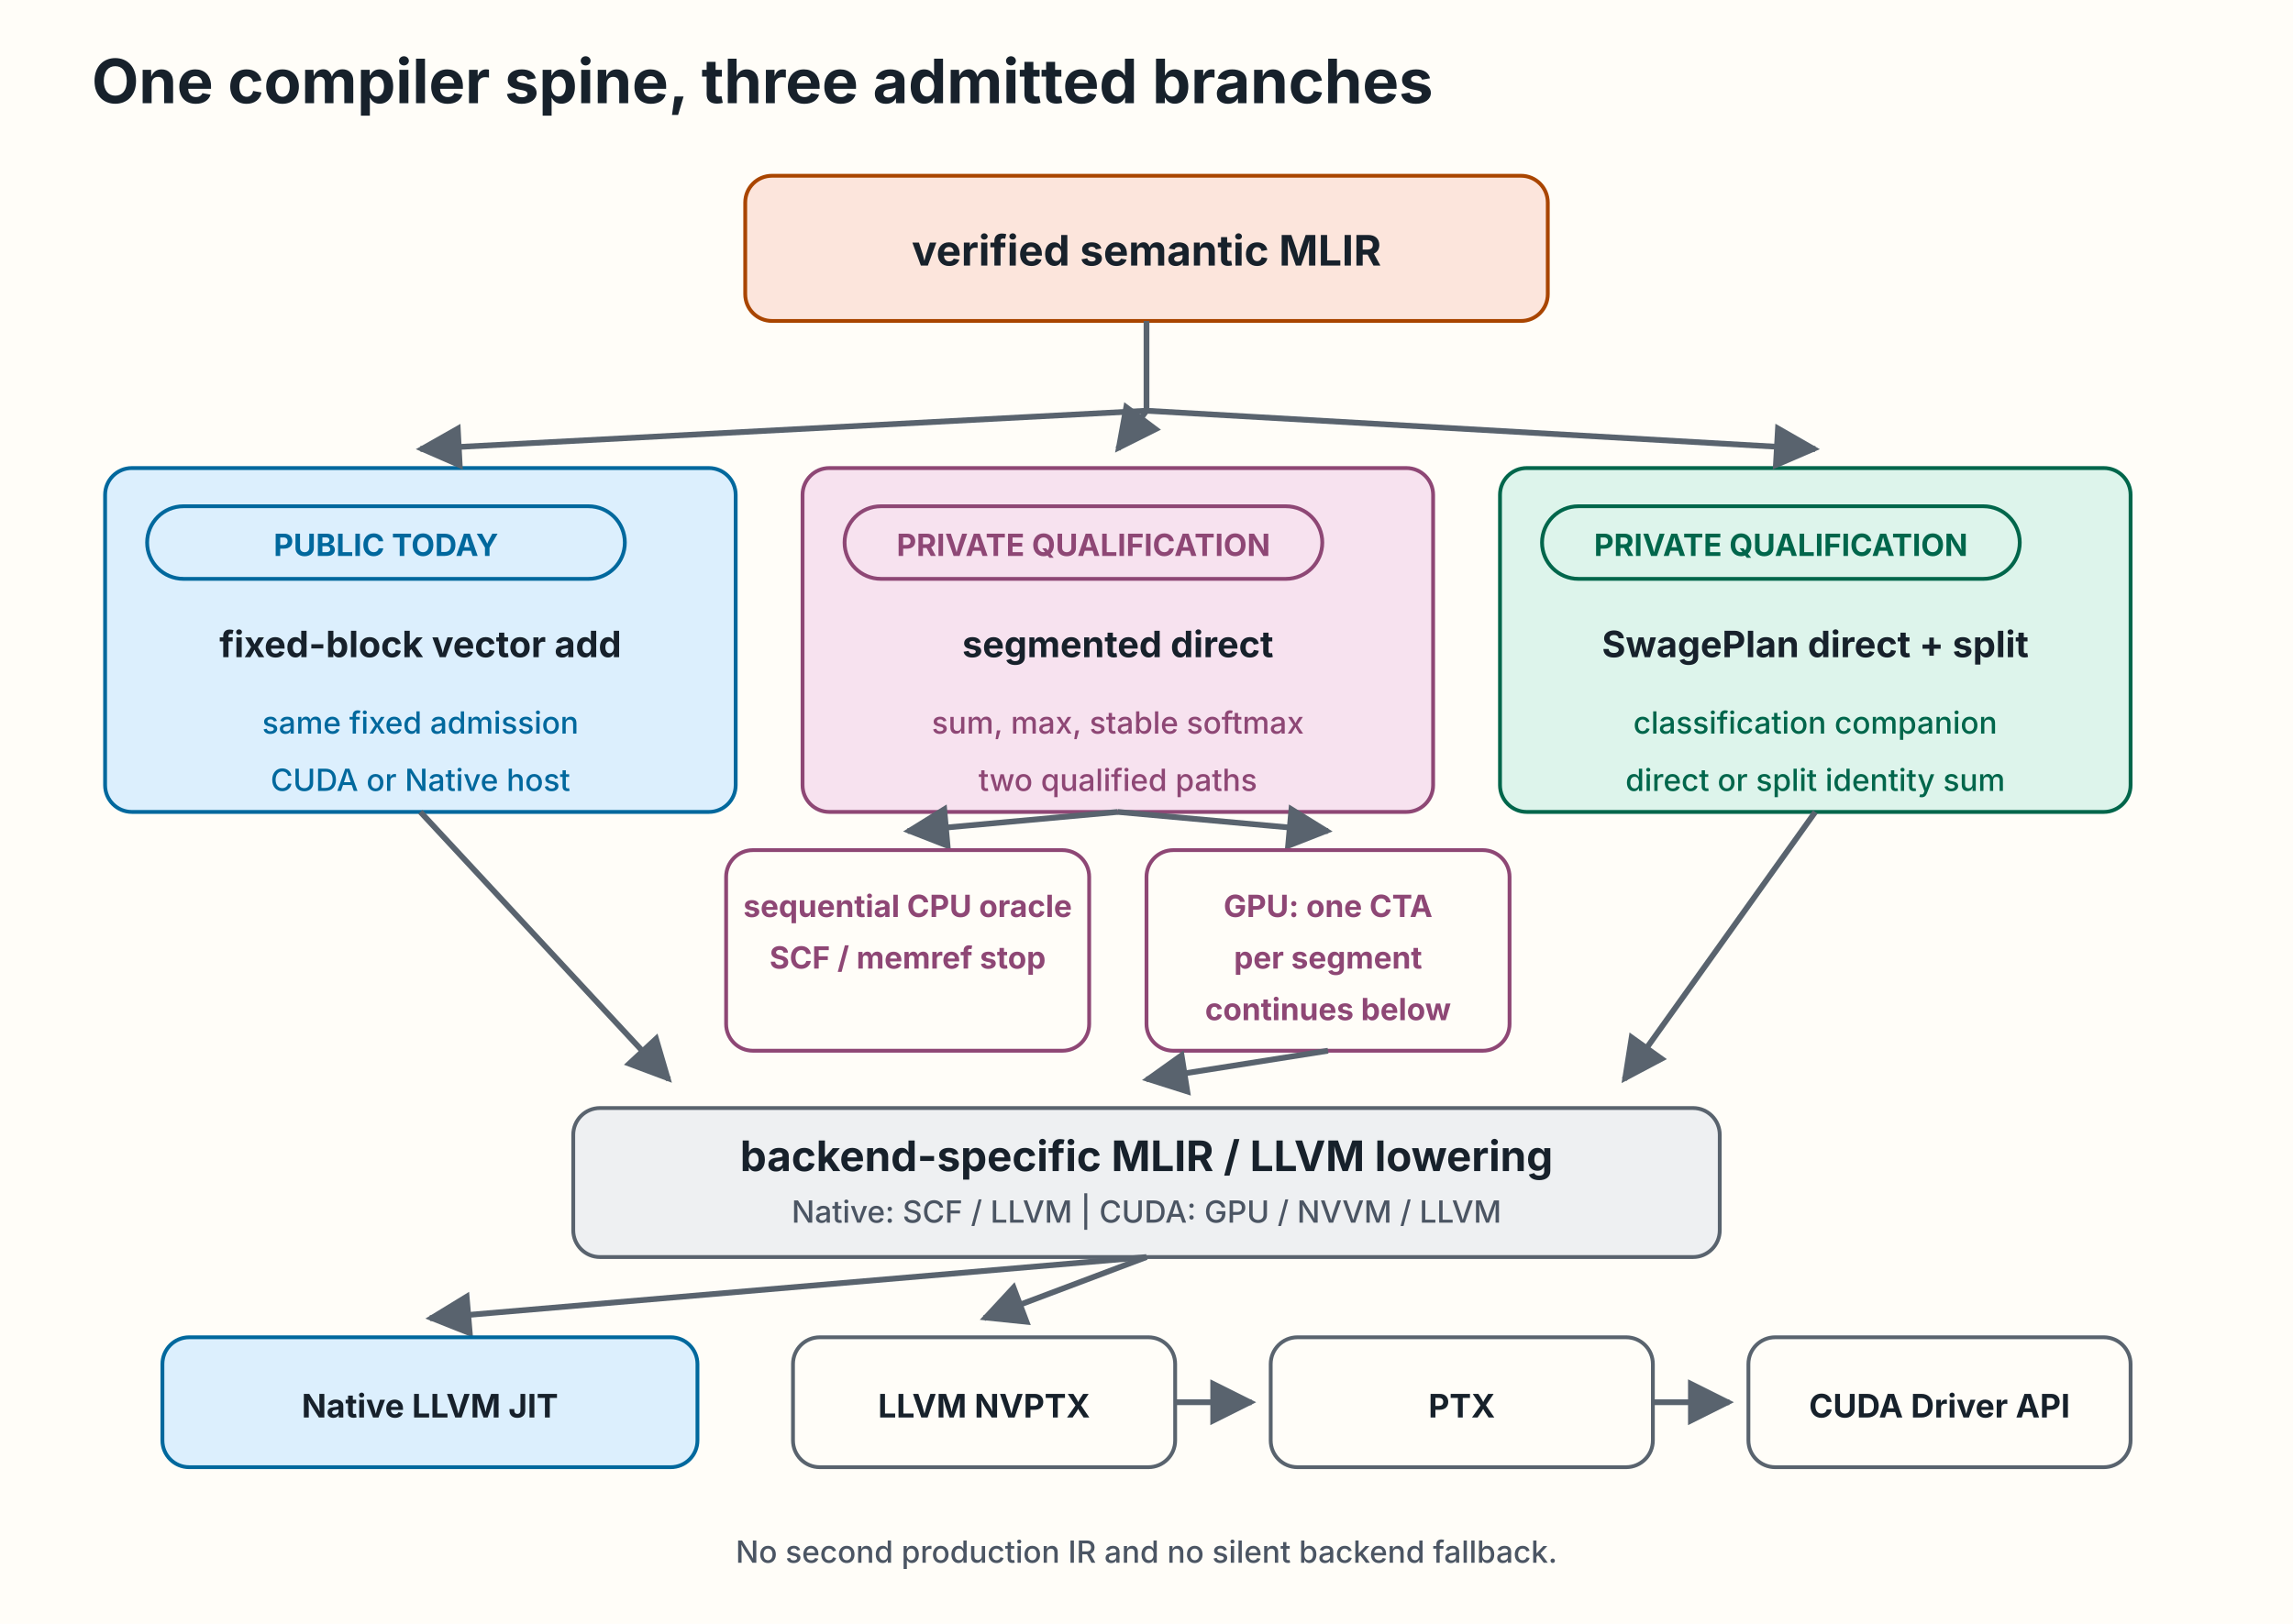
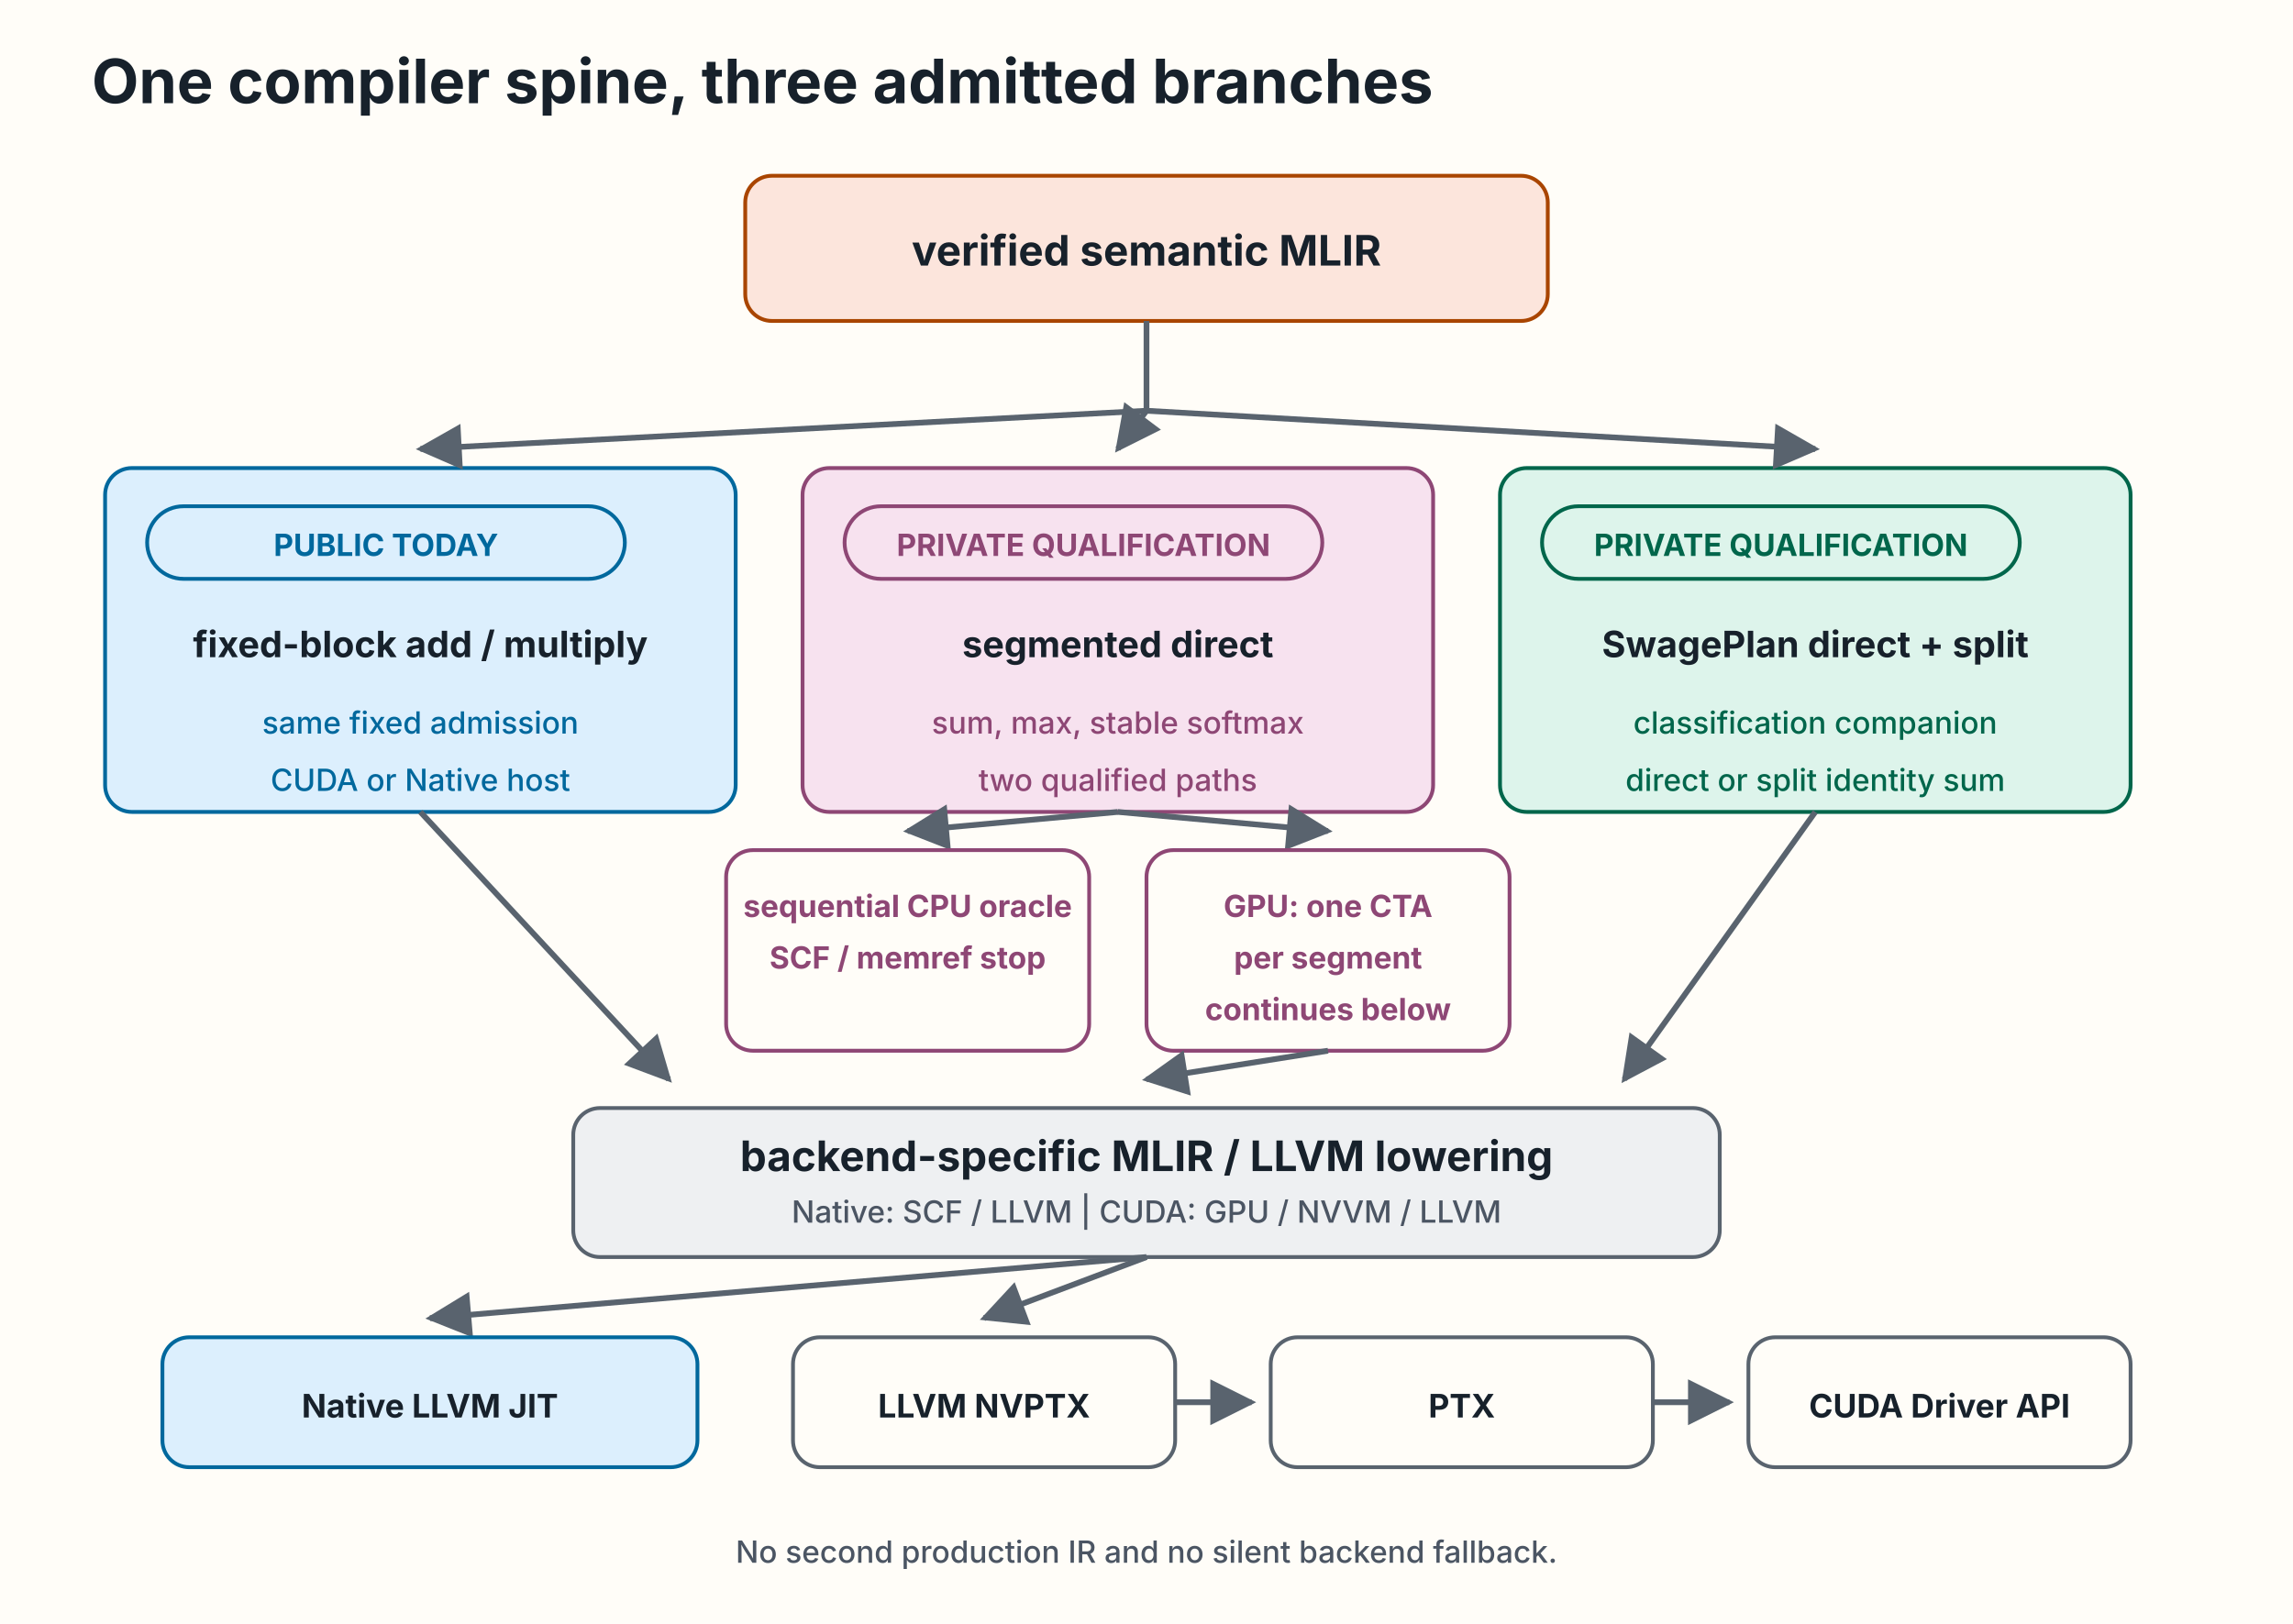
<svg xmlns="http://www.w3.org/2000/svg" viewBox="0 0 1200 850" role="img" aria-labelledby="compiler-pipeline-title compiler-pipeline-description" font-family="system-ui, -apple-system, BlinkMacSystemFont, 'Segoe UI', sans-serif">
  <defs>
    <marker id="compiler-pipeline-arrow" viewBox="0 0 10 10" refX="9" refY="5" markerWidth="8" markerHeight="8" orient="auto">
      <path d="M 0 0 L 10 5 L 0 10 z" fill="#59636E" />
    </marker>
  </defs>
  <rect data-role="canvas" x="0" y="0" width="1200" height="850" fill="#FFFDF8" />
  <text x="48" y="54" font-size="32" font-weight="750" fill="#17212B" text-anchor="start">One compiler spine, three admitted branches</text>
  <rect x="390" y="92" width="420" height="76" rx="14" fill="#FCE5DC" stroke="#A94500" stroke-width="2" />
  <text x="600" y="139" font-size="22" font-weight="750" fill="#17212B" text-anchor="middle">verified semantic MLIR</text>
  <line x1="600" y1="168" x2="600" y2="215" stroke="#59636E" stroke-width="3" />
  <rect x="55" y="245" width="330" height="180" rx="14" fill="#DCEFFD" stroke="#00689D" stroke-width="2" />
  <rect x="77" y="265" width="250" height="38" rx="19" fill="#DCEFFD" stroke="#00689D" stroke-width="2" />
  <text x="202" y="291" font-size="16" font-weight="750" fill="#00689D" text-anchor="middle">PUBLIC TODAY</text>
-   <text x="220" y="344" font-size="19" font-weight="750" fill="#17212B" text-anchor="middle">fixed-block vector add</text>
+   <text x="220" y="344" font-size="19" font-weight="750" fill="#17212B" text-anchor="middle">fixed-block add / multiply</text>
  <text x="220" y="384" font-size="16" font-weight="500" fill="#00689D" text-anchor="middle">same fixed admission</text>
  <text x="220" y="414" font-size="16" font-weight="500" fill="#00689D" text-anchor="middle">CUDA or Native host</text>
  <rect x="420" y="245" width="330" height="180" rx="14" fill="#F7E2EF" stroke="#8E4775" stroke-width="2" />
  <rect x="442" y="265" width="250" height="38" rx="19" fill="#F7E2EF" stroke="#8E4775" stroke-width="2" />
  <text x="567" y="291" font-size="16" font-weight="750" fill="#8E4775" text-anchor="middle">PRIVATE QUALIFICATION</text>
  <text x="585" y="344" font-size="19" font-weight="750" fill="#17212B" text-anchor="middle">segmented direct</text>
  <text x="585" y="384" font-size="16" font-weight="500" fill="#8E4775" text-anchor="middle">sum, max, stable softmax</text>
  <text x="585" y="414" font-size="16" font-weight="500" fill="#8E4775" text-anchor="middle">two qualified paths</text>
  <rect x="785" y="245" width="330" height="180" rx="14" fill="#DDF4EB" stroke="#00664B" stroke-width="2" />
  <rect x="807" y="265" width="250" height="38" rx="19" fill="#DDF4EB" stroke="#00664B" stroke-width="2" />
  <text x="932" y="291" font-size="16" font-weight="750" fill="#00664B" text-anchor="middle">PRIVATE QUALIFICATION</text>
  <text x="950" y="344" font-size="19" font-weight="750" fill="#17212B" text-anchor="middle">SwagePlan direct + split</text>
  <text x="950" y="384" font-size="16" font-weight="500" fill="#00664B" text-anchor="middle">classification companion</text>
  <text x="950" y="414" font-size="16" font-weight="500" fill="#00664B" text-anchor="middle">direct or split identity sum</text>
  <line x1="600" y1="215" x2="220" y2="235" stroke="#59636E" stroke-width="3" marker-end="url(#compiler-pipeline-arrow)" />
  <line x1="600" y1="215" x2="585" y2="235" stroke="#59636E" stroke-width="3" marker-end="url(#compiler-pipeline-arrow)" />
  <line x1="600" y1="215" x2="950" y2="235" stroke="#59636E" stroke-width="3" marker-end="url(#compiler-pipeline-arrow)" />
  <line x1="585" y1="425" x2="475" y2="435" stroke="#59636E" stroke-width="3" marker-end="url(#compiler-pipeline-arrow)" />
  <line x1="585" y1="425" x2="695" y2="435" stroke="#59636E" stroke-width="3" marker-end="url(#compiler-pipeline-arrow)" />
  <rect x="380" y="445" width="190" height="105" rx="14" fill="#FFFDF8" stroke="#8E4775" stroke-width="2" />
  <text x="475" y="480" font-size="16" font-weight="650" fill="#8E4775" text-anchor="middle">sequential CPU oracle</text>
  <text x="475" y="507" font-size="16" font-weight="650" fill="#8E4775" text-anchor="middle">SCF / memref stop</text>
  <rect x="600" y="445" width="190" height="105" rx="14" fill="#FFFDF8" stroke="#8E4775" stroke-width="2" />
  <text x="695" y="480" font-size="16" font-weight="650" fill="#8E4775" text-anchor="middle">GPU: one CTA</text>
  <text x="695" y="507" font-size="16" font-weight="650" fill="#8E4775" text-anchor="middle">per segment</text>
  <text x="695" y="534" font-size="16" font-weight="650" fill="#8E4775" text-anchor="middle">continues below</text>
  <line x1="220" y1="425" x2="350" y2="565" stroke="#59636E" stroke-width="3" marker-end="url(#compiler-pipeline-arrow)" />
  <line x1="695" y1="550" x2="600" y2="565" stroke="#59636E" stroke-width="3" marker-end="url(#compiler-pipeline-arrow)" />
  <line x1="950" y1="425" x2="850" y2="565" stroke="#59636E" stroke-width="3" marker-end="url(#compiler-pipeline-arrow)" />
  <rect x="300" y="580" width="600" height="78" rx="14" fill="#EEF0F2" stroke="#59636E" stroke-width="2" />
  <text x="600" y="613" font-size="22" font-weight="750" fill="#17212B" text-anchor="middle">backend-specific MLIR / LLVM lowering</text>
  <text x="600" y="640" font-size="16" font-weight="500" fill="#4B5563" text-anchor="middle">Native: SCF / LLVM | CUDA: GPU / NVVM / LLVM</text>
  <line x1="600" y1="658" x2="225" y2="690" stroke="#59636E" stroke-width="3" marker-end="url(#compiler-pipeline-arrow)" />
  <rect x="85" y="700" width="280" height="68" rx="14" fill="#DCEFFD" stroke="#00689D" stroke-width="2" />
  <text x="225" y="742" font-size="17" font-weight="700" fill="#17212B" text-anchor="middle">Native LLVM JIT</text>
  <line x1="600" y1="658" x2="515" y2="690" stroke="#59636E" stroke-width="3" marker-end="url(#compiler-pipeline-arrow)" />
  <rect x="415" y="700" width="200" height="68" rx="14" fill="#FFFDF8" stroke="#59636E" stroke-width="2" />
  <text x="515" y="742" font-size="17" font-weight="700" fill="#17212B" text-anchor="middle">LLVM NVPTX</text>
  <rect x="665" y="700" width="200" height="68" rx="14" fill="#FFFDF8" stroke="#59636E" stroke-width="2" />
  <text x="765" y="742" font-size="17" font-weight="700" fill="#17212B" text-anchor="middle">PTX</text>
  <rect x="915" y="700" width="200" height="68" rx="14" fill="#FFFDF8" stroke="#59636E" stroke-width="2" />
  <text x="1015" y="742" font-size="17" font-weight="700" fill="#17212B" text-anchor="middle">CUDA Driver API</text>
  <line x1="615" y1="734" x2="655" y2="734" stroke="#59636E" stroke-width="3" marker-end="url(#compiler-pipeline-arrow)" />
  <line x1="865" y1="734" x2="905" y2="734" stroke="#59636E" stroke-width="3" marker-end="url(#compiler-pipeline-arrow)" />
  <text x="600" y="818" font-size="16" font-weight="500" fill="#4B5563" text-anchor="middle">No second production IR and no silent backend fallback.</text>
</svg>
